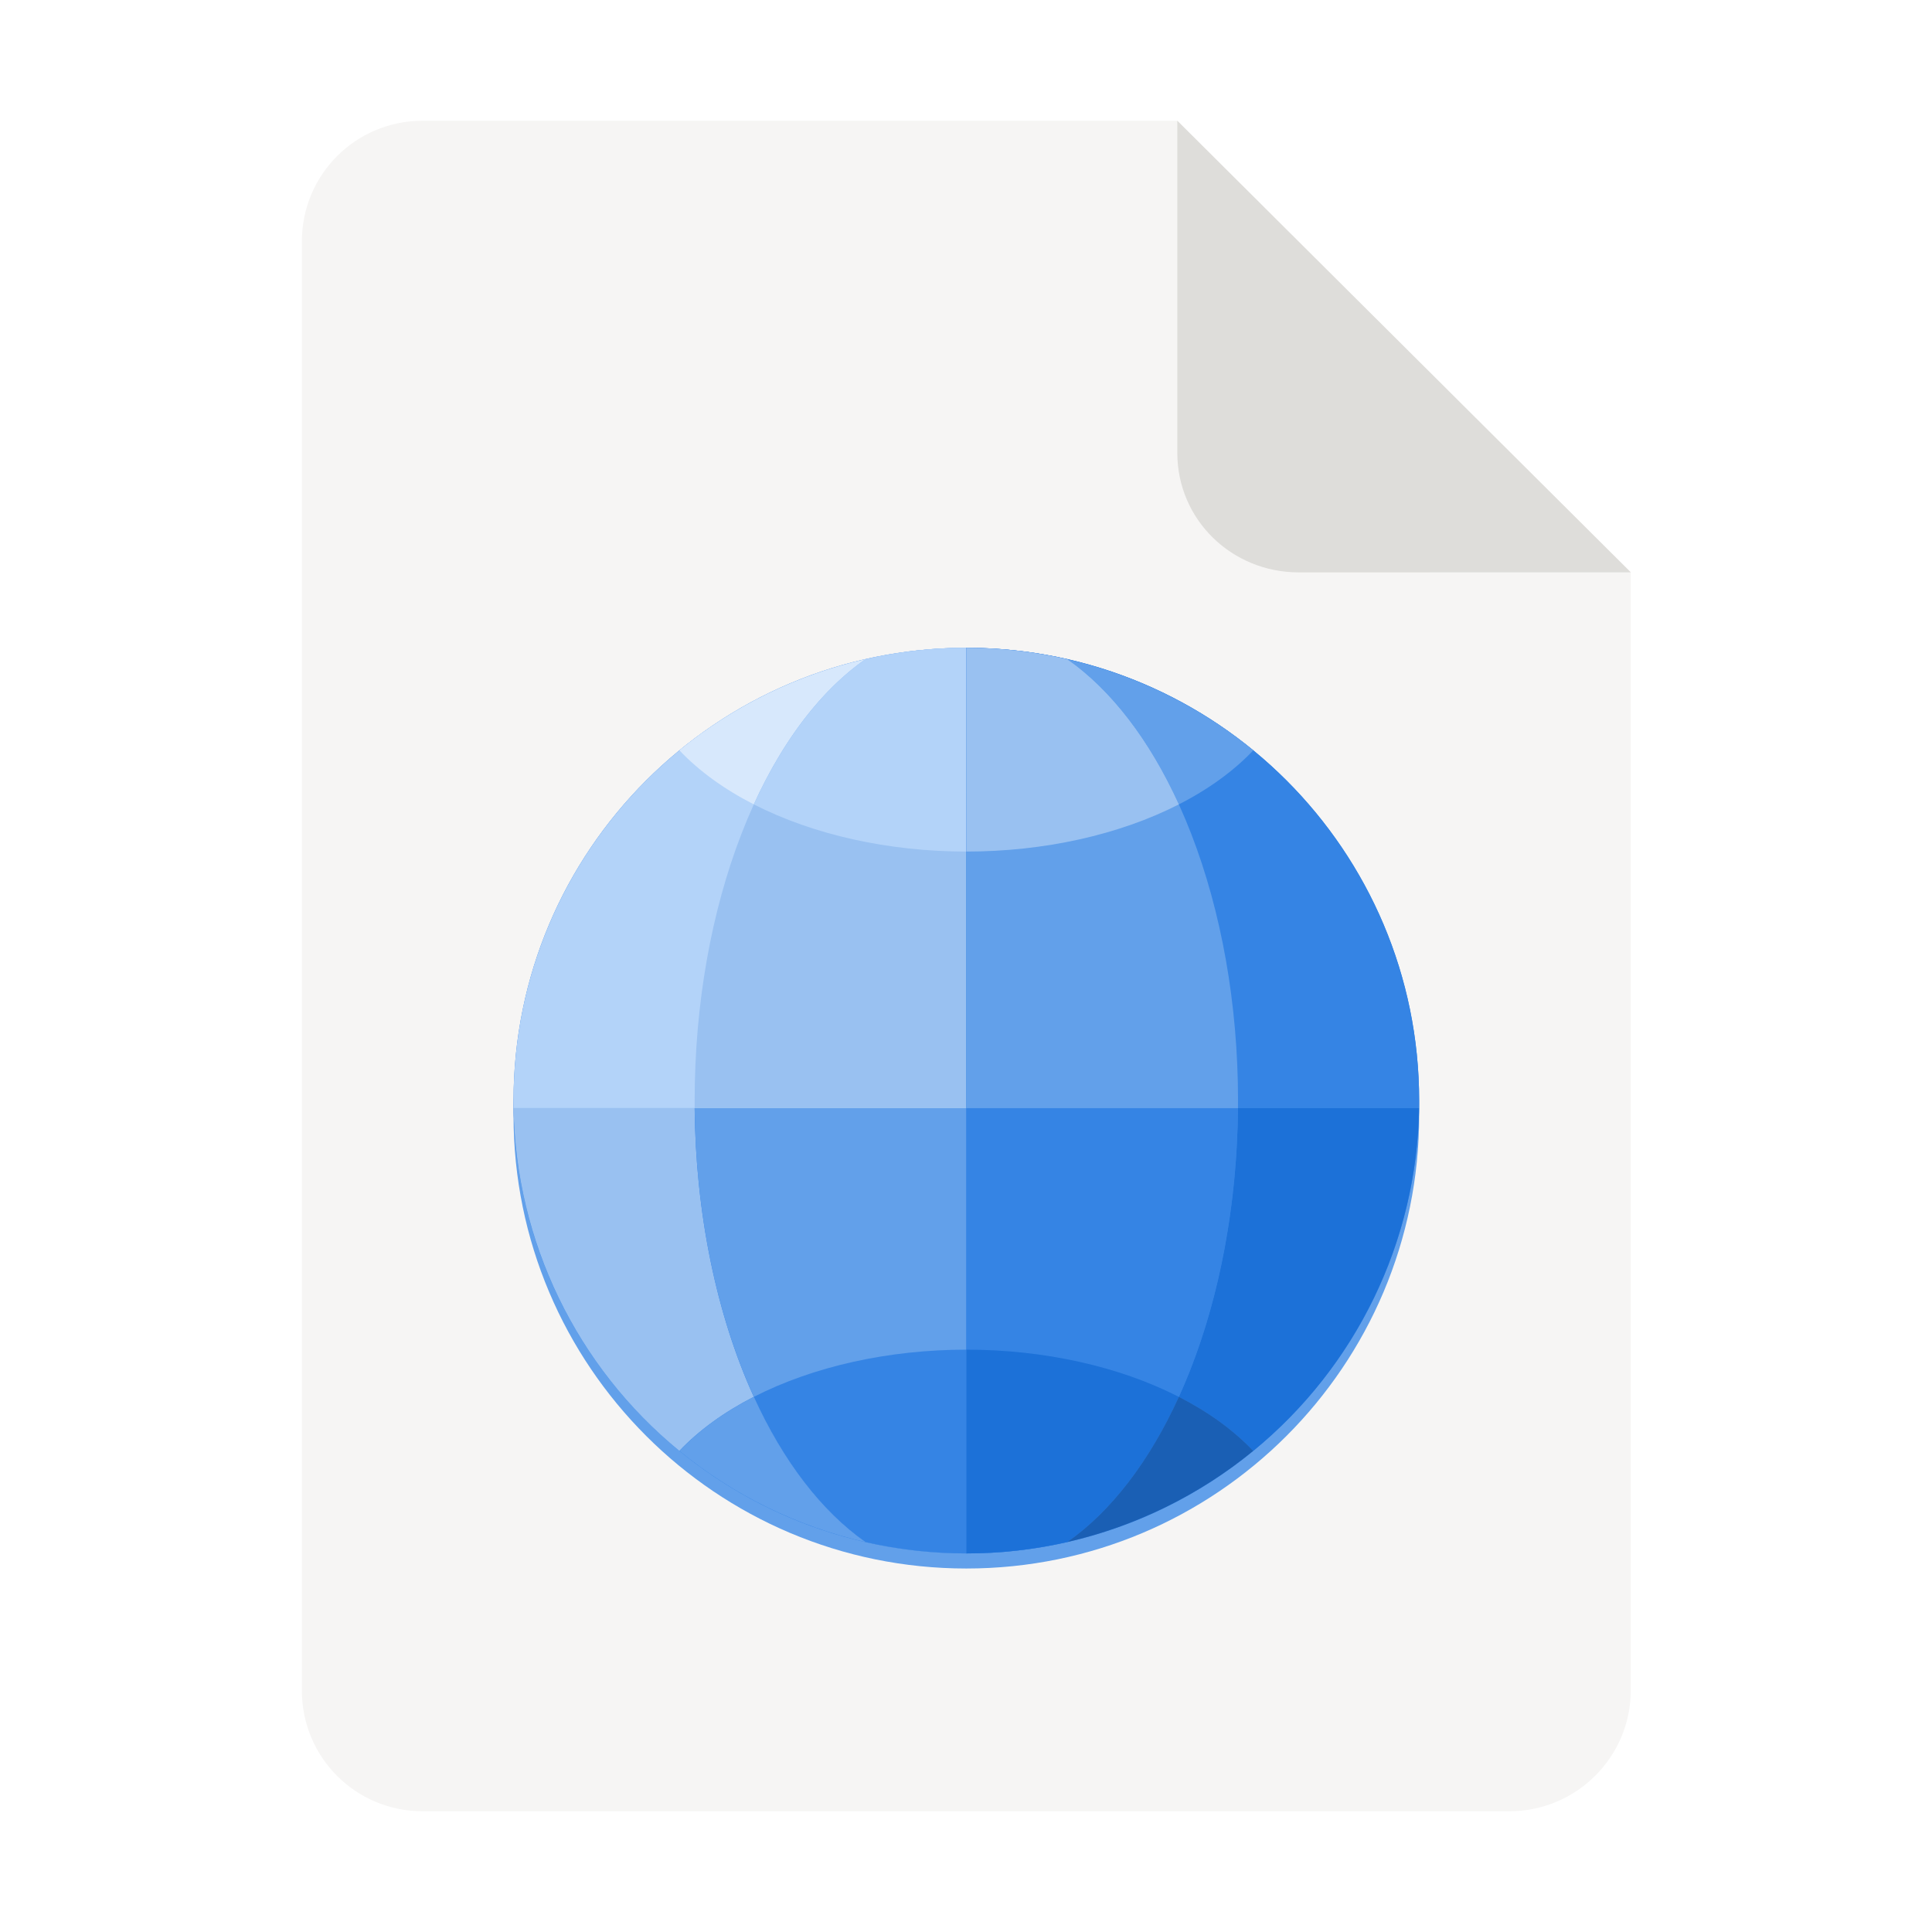
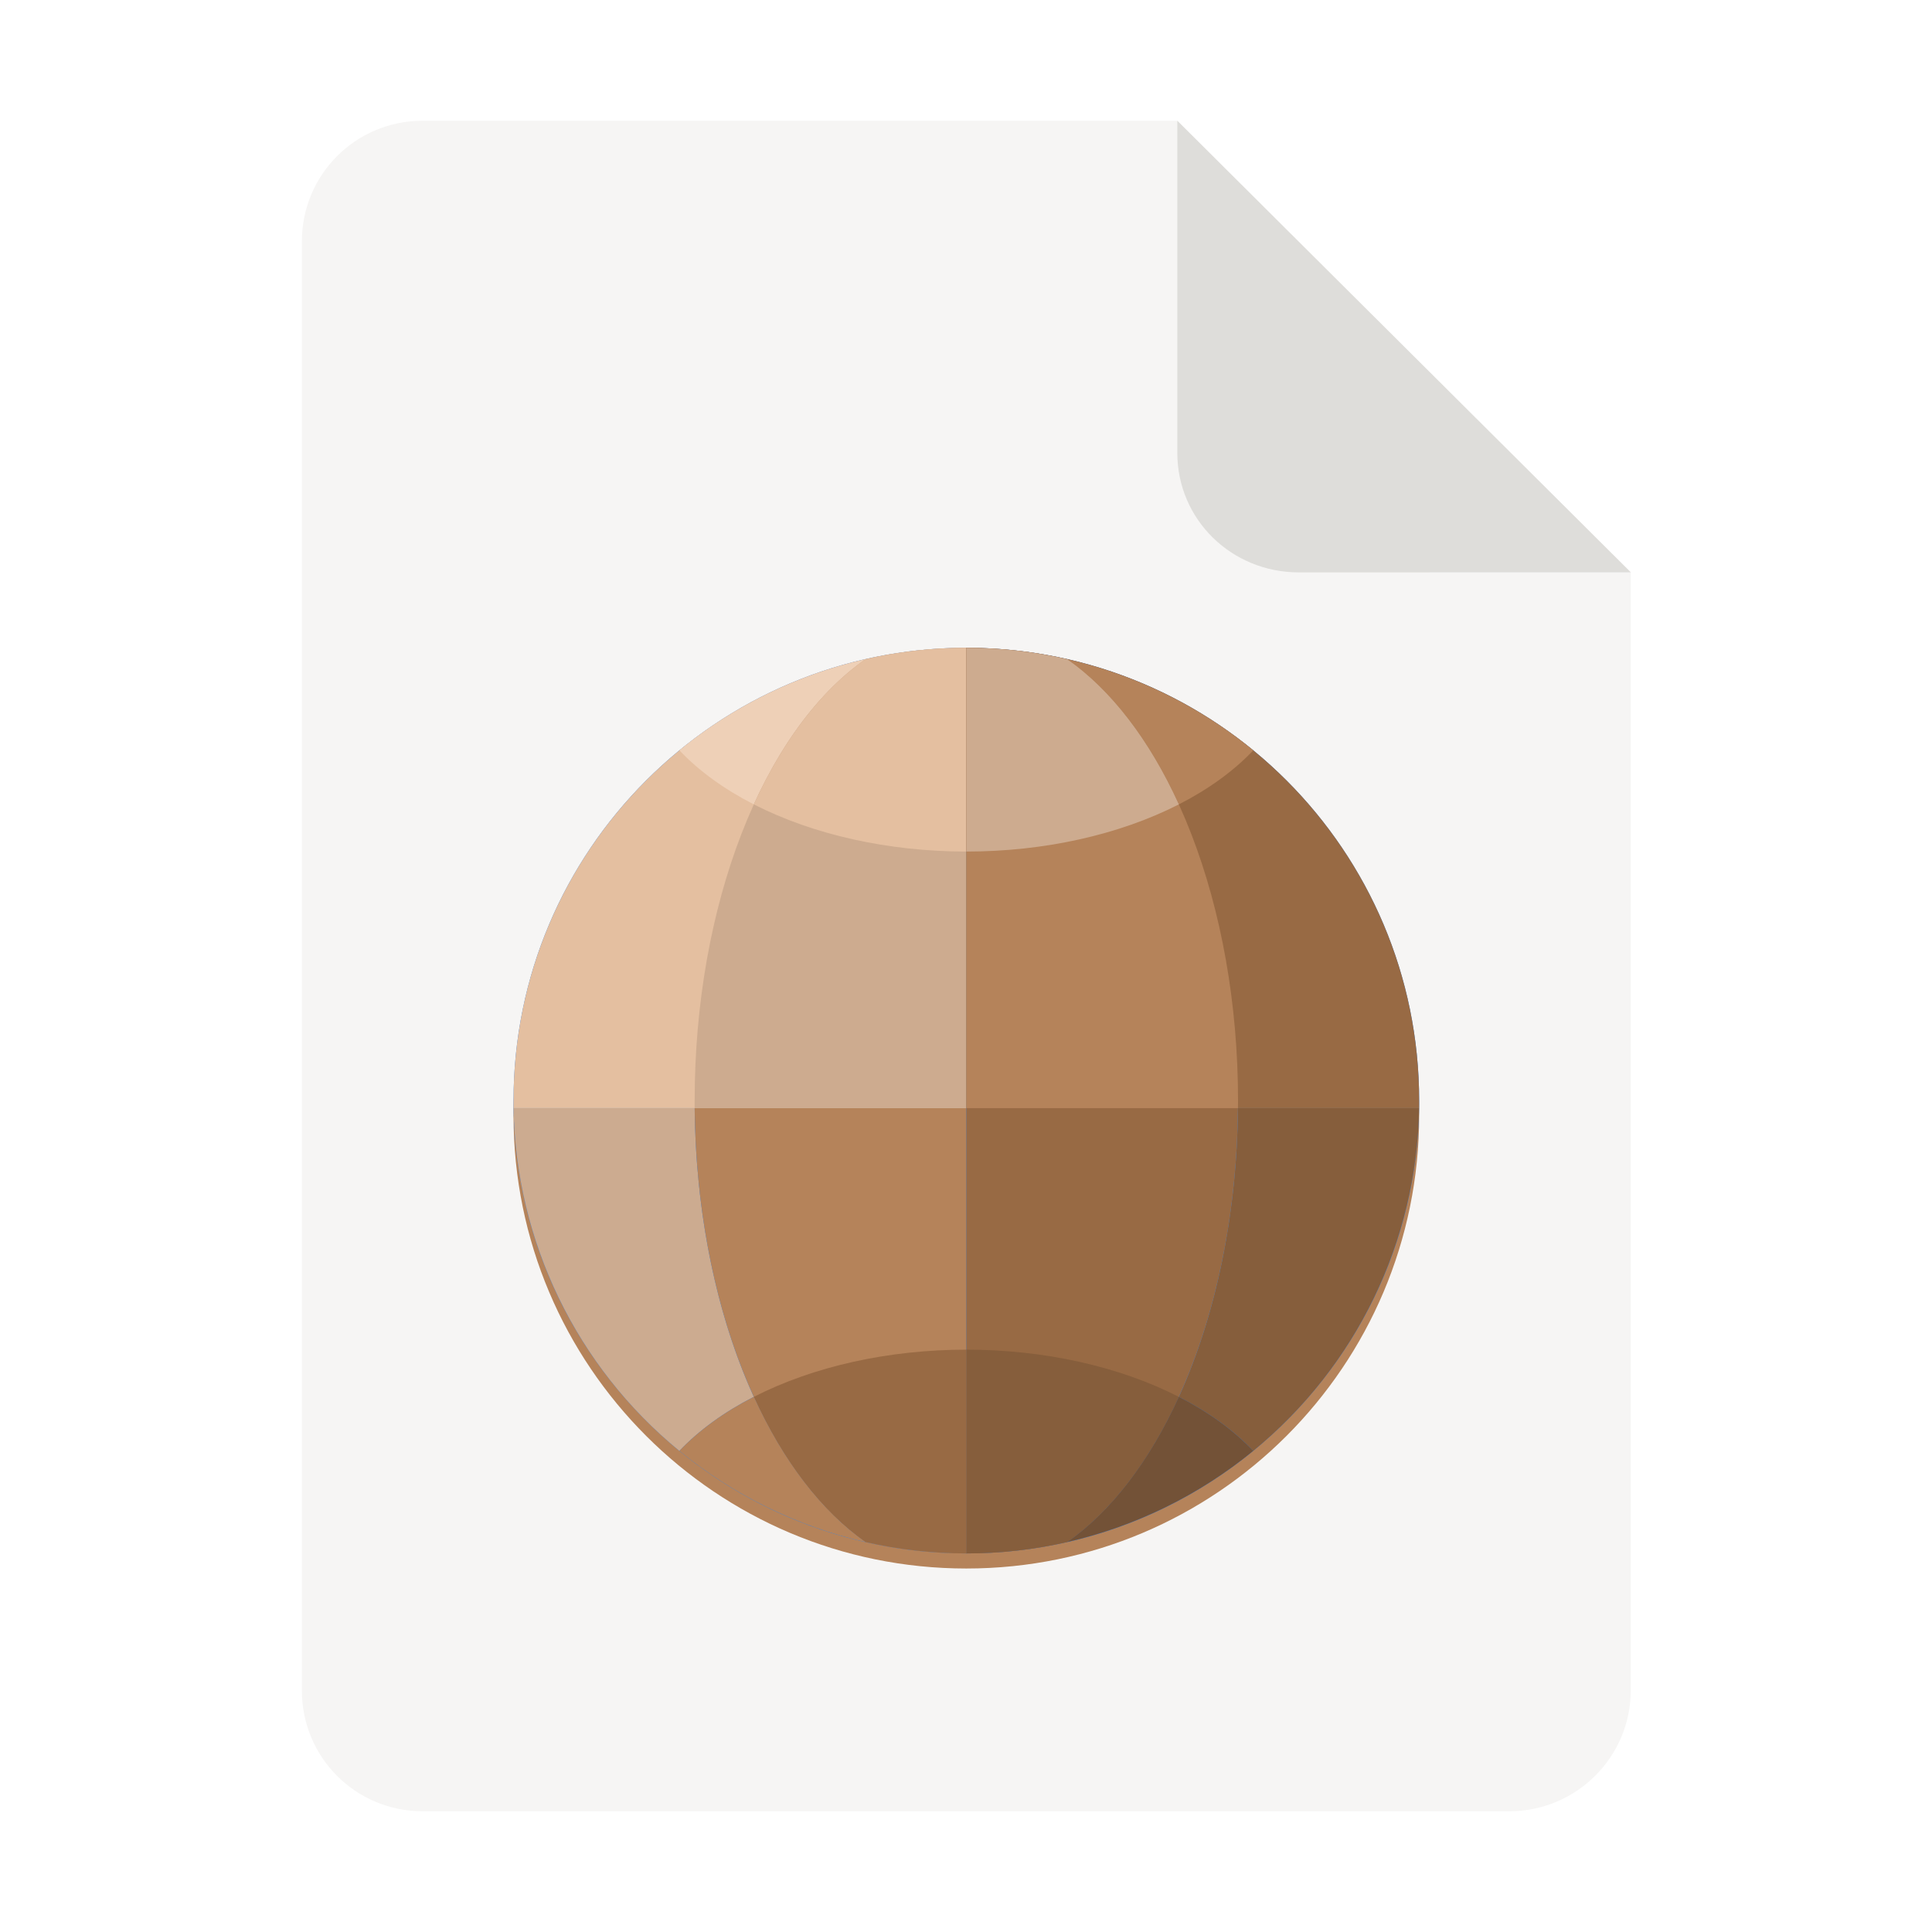
- <svg xmlns="http://www.w3.org/2000/svg" height="128px" viewBox="0 0 128 128" width="128px">
-   <path d="m 28 8 h 50 l 30.043 29.918 v 74.059 c 0 4.434 -3.609 8.023 -8.043 8.023 h -72 c -4.434 0 -8 -3.566 -8 -8 v -96 c 0 -4.434 3.566 -8 8 -8 z m 0 0" fill="#f6f5f4" />
-   <path d="m 78 8 v 22 c 0 4.434 3.609 7.922 8.043 7.922 l 22 -0.004 z m 0 0" fill="#deddda" />
-   <path d="m 94.023 73.918 c 0 16.57 -13.434 30 -30 30 c -16.57 0 -30 -13.43 -30 -30 c 0 -16.566 13.43 -30 30 -30 c 16.566 0 30 13.434 30 30 z m 0 0" fill="#62a0ea" />
-   <path d="m 94.023 72.918 c 0 16.57 -13.434 30 -30 30 c -16.57 0 -30 -13.43 -30 -30 c 0 -16.566 13.43 -30 30 -30 c 16.566 0 30 13.434 30 30 z m 0 0" fill="#3584e4" />
-   <path d="m 46.023 73.418 c 0.062 6.957 1.441 13.684 3.918 19.125 c -1.969 1.008 -3.641 2.223 -4.93 3.582 c -6.82 -5.586 -10.84 -13.891 -10.984 -22.707 z m 0 0" fill="#99c1f1" />
-   <path d="m 64.023 73.418 v 29.5 c -2.254 0 -4.496 -0.254 -6.691 -0.754 c -6.734 -4.719 -11.191 -16.051 -11.309 -28.746 z m 0 0" fill="#62a0ea" />
-   <path d="m 64.023 89.418 v 13.5 c -2.254 0 -4.496 -0.254 -6.691 -0.754 c -2.898 -2.031 -5.445 -5.344 -7.391 -9.617 c 3.953 -2.023 8.938 -3.129 14.082 -3.129 z m 0 0" fill="#3584e4" />
-   <path d="m 49.941 92.543 c 1.945 4.273 4.492 7.59 7.391 9.621 c -4.516 -1.035 -8.734 -3.102 -12.32 -6.039 c 1.289 -1.359 2.961 -2.574 4.93 -3.582 z m 0 0" fill="#62a0ea" />
-   <path d="m 82.02 73.418 c -0.062 6.961 -1.441 13.684 -3.918 19.129 c 1.973 1.008 3.641 2.219 4.93 3.578 c 6.82 -5.586 10.84 -13.891 10.988 -22.707 z m 0 0" fill="#1c71d8" />
-   <path d="m 64.023 73.418 v 29.5 c 2.25 0 4.492 -0.254 6.688 -0.754 c 6.734 -4.719 11.195 -16.051 11.309 -28.746 z m 0 0" fill="#3584e4" />
-   <path d="m 64.023 89.418 v 13.5 c 2.25 0 4.492 -0.254 6.688 -0.754 c 2.898 -2.031 5.445 -5.344 7.391 -9.617 c -3.953 -2.023 -8.934 -3.129 -14.078 -3.129 z m 0 0" fill="#1c71d8" />
-   <path d="m 78.102 92.543 c -1.945 4.273 -4.492 7.59 -7.391 9.621 c 4.52 -1.035 8.734 -3.102 12.32 -6.039 c -1.289 -1.359 -2.957 -2.574 -4.93 -3.582 z m 0 0" fill="#1a5fb4" />
-   <path d="m 64.023 42.918 c -16.57 0 -30 13.434 -30 30 c 0 0.168 0 0.336 0.004 0.5 h 29.996 z m 0 0" fill="#b3d3f9" />
-   <path d="m 57.336 43.676 c -4.52 1.031 -8.738 3.098 -12.324 6.035 c 1.289 1.363 2.961 2.574 4.93 3.582 c 1.945 -4.273 4.496 -7.59 7.395 -9.617 z m 0 0" fill="#d7e8fc" />
-   <path d="m 64.023 42.918 c -2.25 0 -4.496 0.254 -6.688 0.758 c -6.832 4.781 -11.312 16.363 -11.312 29.242 v 0.5 h 18 z m 0 0" fill="#99c1f1" />
-   <path d="m 64.023 42.918 c -2.25 0 -4.496 0.254 -6.688 0.758 c -2.898 2.027 -5.445 5.344 -7.391 9.617 c 3.953 2.02 8.934 3.125 14.078 3.125 z m 0 0" fill="#b3d3f9" />
-   <path d="m 64.023 42.918 c 16.566 0 30 13.434 30 30 c 0 0.168 -0.004 0.336 -0.004 0.5 h -29.996 z m 0 0" fill="#3584e4" />
-   <path d="m 70.707 43.676 c 4.52 1.031 8.738 3.098 12.328 6.035 c -1.293 1.363 -2.961 2.574 -4.934 3.582 c -1.945 -4.273 -4.492 -7.59 -7.395 -9.617 z m 0 0" fill="#62a0ea" />
-   <path d="m 64.023 42.918 c 2.25 0 4.492 0.254 6.684 0.758 c 6.836 4.781 11.316 16.363 11.316 29.242 c 0 0.168 0 0.336 -0.004 0.5 h -17.996 z m 0 0" fill="#62a0ea" />
-   <path d="m 64.023 42.918 c 2.25 0 4.492 0.254 6.684 0.758 c 2.902 2.027 5.449 5.344 7.395 9.617 c -3.953 2.02 -8.934 3.125 -14.078 3.125 z m 0 0" fill="#99c1f1" />
+ <svg xmlns="http://www.w3.org/2000/svg" width="128" height="128" viewBox="0 0 128 128" fill="none">
+   <path d="M28 8H78L108.043 37.918V111.977C108.043 116.41 104.434 120 100 120H28C23.566 120 20 116.434 20 112V16C20 11.566 23.566 8 28 8Z" fill="#F6F5F4" />
+   <path d="M78 8V30C78 34.434 81.609 37.922 86.043 37.922L108.043 37.918L78 8Z" fill="#DEDDDA" />
+   <path d="M94.023 73.918C94.023 90.488 80.59 103.918 64.023 103.918C47.453 103.918 34.023 90.488 34.023 73.918C34.023 57.352 47.453 43.918 64.023 43.918C80.59 43.918 94.023 57.352 94.023 73.918Z" fill="#B5835A" />
+   <path d="M94.023 72.918C94.023 89.488 80.59 102.918 64.023 102.918C47.453 102.918 34.023 89.488 34.023 72.918C34.023 56.352 47.453 42.918 64.023 42.918C80.59 42.918 94.023 56.352 94.023 72.918Z" fill="#3584E4" />
+   <path d="M46.023 73.418C46.086 80.375 47.465 87.102 49.941 92.543C47.973 93.551 46.301 94.766 45.012 96.125C38.191 90.539 34.172 82.234 34.027 73.418H46.023Z" fill="#CDAB8F" fill-opacity="0.988" />
+   <path d="M64.023 73.418V102.918C61.77 102.918 59.527 102.664 57.332 102.164C50.598 97.445 46.141 86.113 46.023 73.418H64.023Z" fill="#B5835A" />
+   <path d="M64.023 89.418V102.918C61.77 102.918 59.527 102.664 57.332 102.164C54.434 100.133 51.887 96.82 49.941 92.547C53.895 90.523 58.879 89.418 64.023 89.418Z" fill="#986A44" />
+   <path d="M49.941 92.543C51.887 96.816 54.434 100.133 57.332 102.164C52.816 101.129 48.598 99.062 45.012 96.125C46.301 94.766 47.973 93.551 49.941 92.543Z" fill="#B5835A" />
+   <path d="M82.019 73.418C81.957 80.379 80.578 87.102 78.102 92.547C80.074 93.555 81.742 94.766 83.031 96.125C89.852 90.539 93.871 82.234 94.019 73.418H82.019Z" fill="#865E3C" />
+   <path d="M64.023 73.418V102.918C66.273 102.918 68.516 102.664 70.711 102.164C77.445 97.445 81.906 86.113 82.019 73.418H64.023Z" fill="#986A44" />
+   <path d="M64.023 89.418V102.918C66.273 102.918 68.516 102.664 70.711 102.164C73.609 100.133 76.156 96.82 78.102 92.547C74.148 90.523 69.168 89.418 64.023 89.418Z" fill="#865E3C" />
+   <path d="M78.102 92.543C76.156 96.816 73.609 100.133 70.711 102.164C75.231 101.129 79.445 99.062 83.031 96.125C81.742 94.766 80.074 93.551 78.102 92.543Z" fill="#735237" />
+   <path d="M64.023 42.918C47.453 42.918 34.023 56.352 34.023 72.918C34.023 73.086 34.023 73.254 34.027 73.418H64.023V42.918Z" fill="#E4BFA0" />
+   <path d="M57.336 43.676C52.816 44.707 48.598 46.773 45.012 49.711C46.301 51.074 47.973 52.285 49.941 53.293C51.887 49.02 54.438 45.703 57.336 43.676Z" fill="#EED0B7" />
+   <path d="M64.023 42.918C61.773 42.918 59.527 43.172 57.336 43.676C50.504 48.457 46.023 60.039 46.023 72.918V73.418H64.023V42.918Z" fill="#CDAB8F" />
+   <path d="M64.023 42.918C61.773 42.918 59.527 43.172 57.336 43.676C54.438 45.703 51.891 49.02 49.945 53.293C53.898 55.312 58.879 56.418 64.023 56.418V42.918Z" fill="#E4BFA0" />
+   <path d="M64.023 42.918C80.59 42.918 94.023 56.352 94.023 72.918C94.023 73.086 94.019 73.254 94.019 73.418H64.023V42.918Z" fill="#986A44" />
+   <path d="M70.707 43.676C75.227 44.707 79.445 46.773 83.035 49.711C81.742 51.074 80.074 52.285 78.102 53.293C76.156 49.02 73.609 45.703 70.707 43.676Z" fill="#B5835A" />
+   <path d="M64.023 42.918C66.273 42.918 68.516 43.172 70.707 43.676C77.543 48.457 82.023 60.039 82.023 72.918C82.023 73.086 82.023 73.254 82.019 73.418H64.023V42.918Z" fill="#B5835A" />
+   <path d="M64.023 42.918C66.273 42.918 68.516 43.172 70.707 43.676C73.609 45.703 76.156 49.02 78.102 53.293C74.148 55.312 69.168 56.418 64.023 56.418V42.918Z" fill="#CDAB8F" />
</svg>
